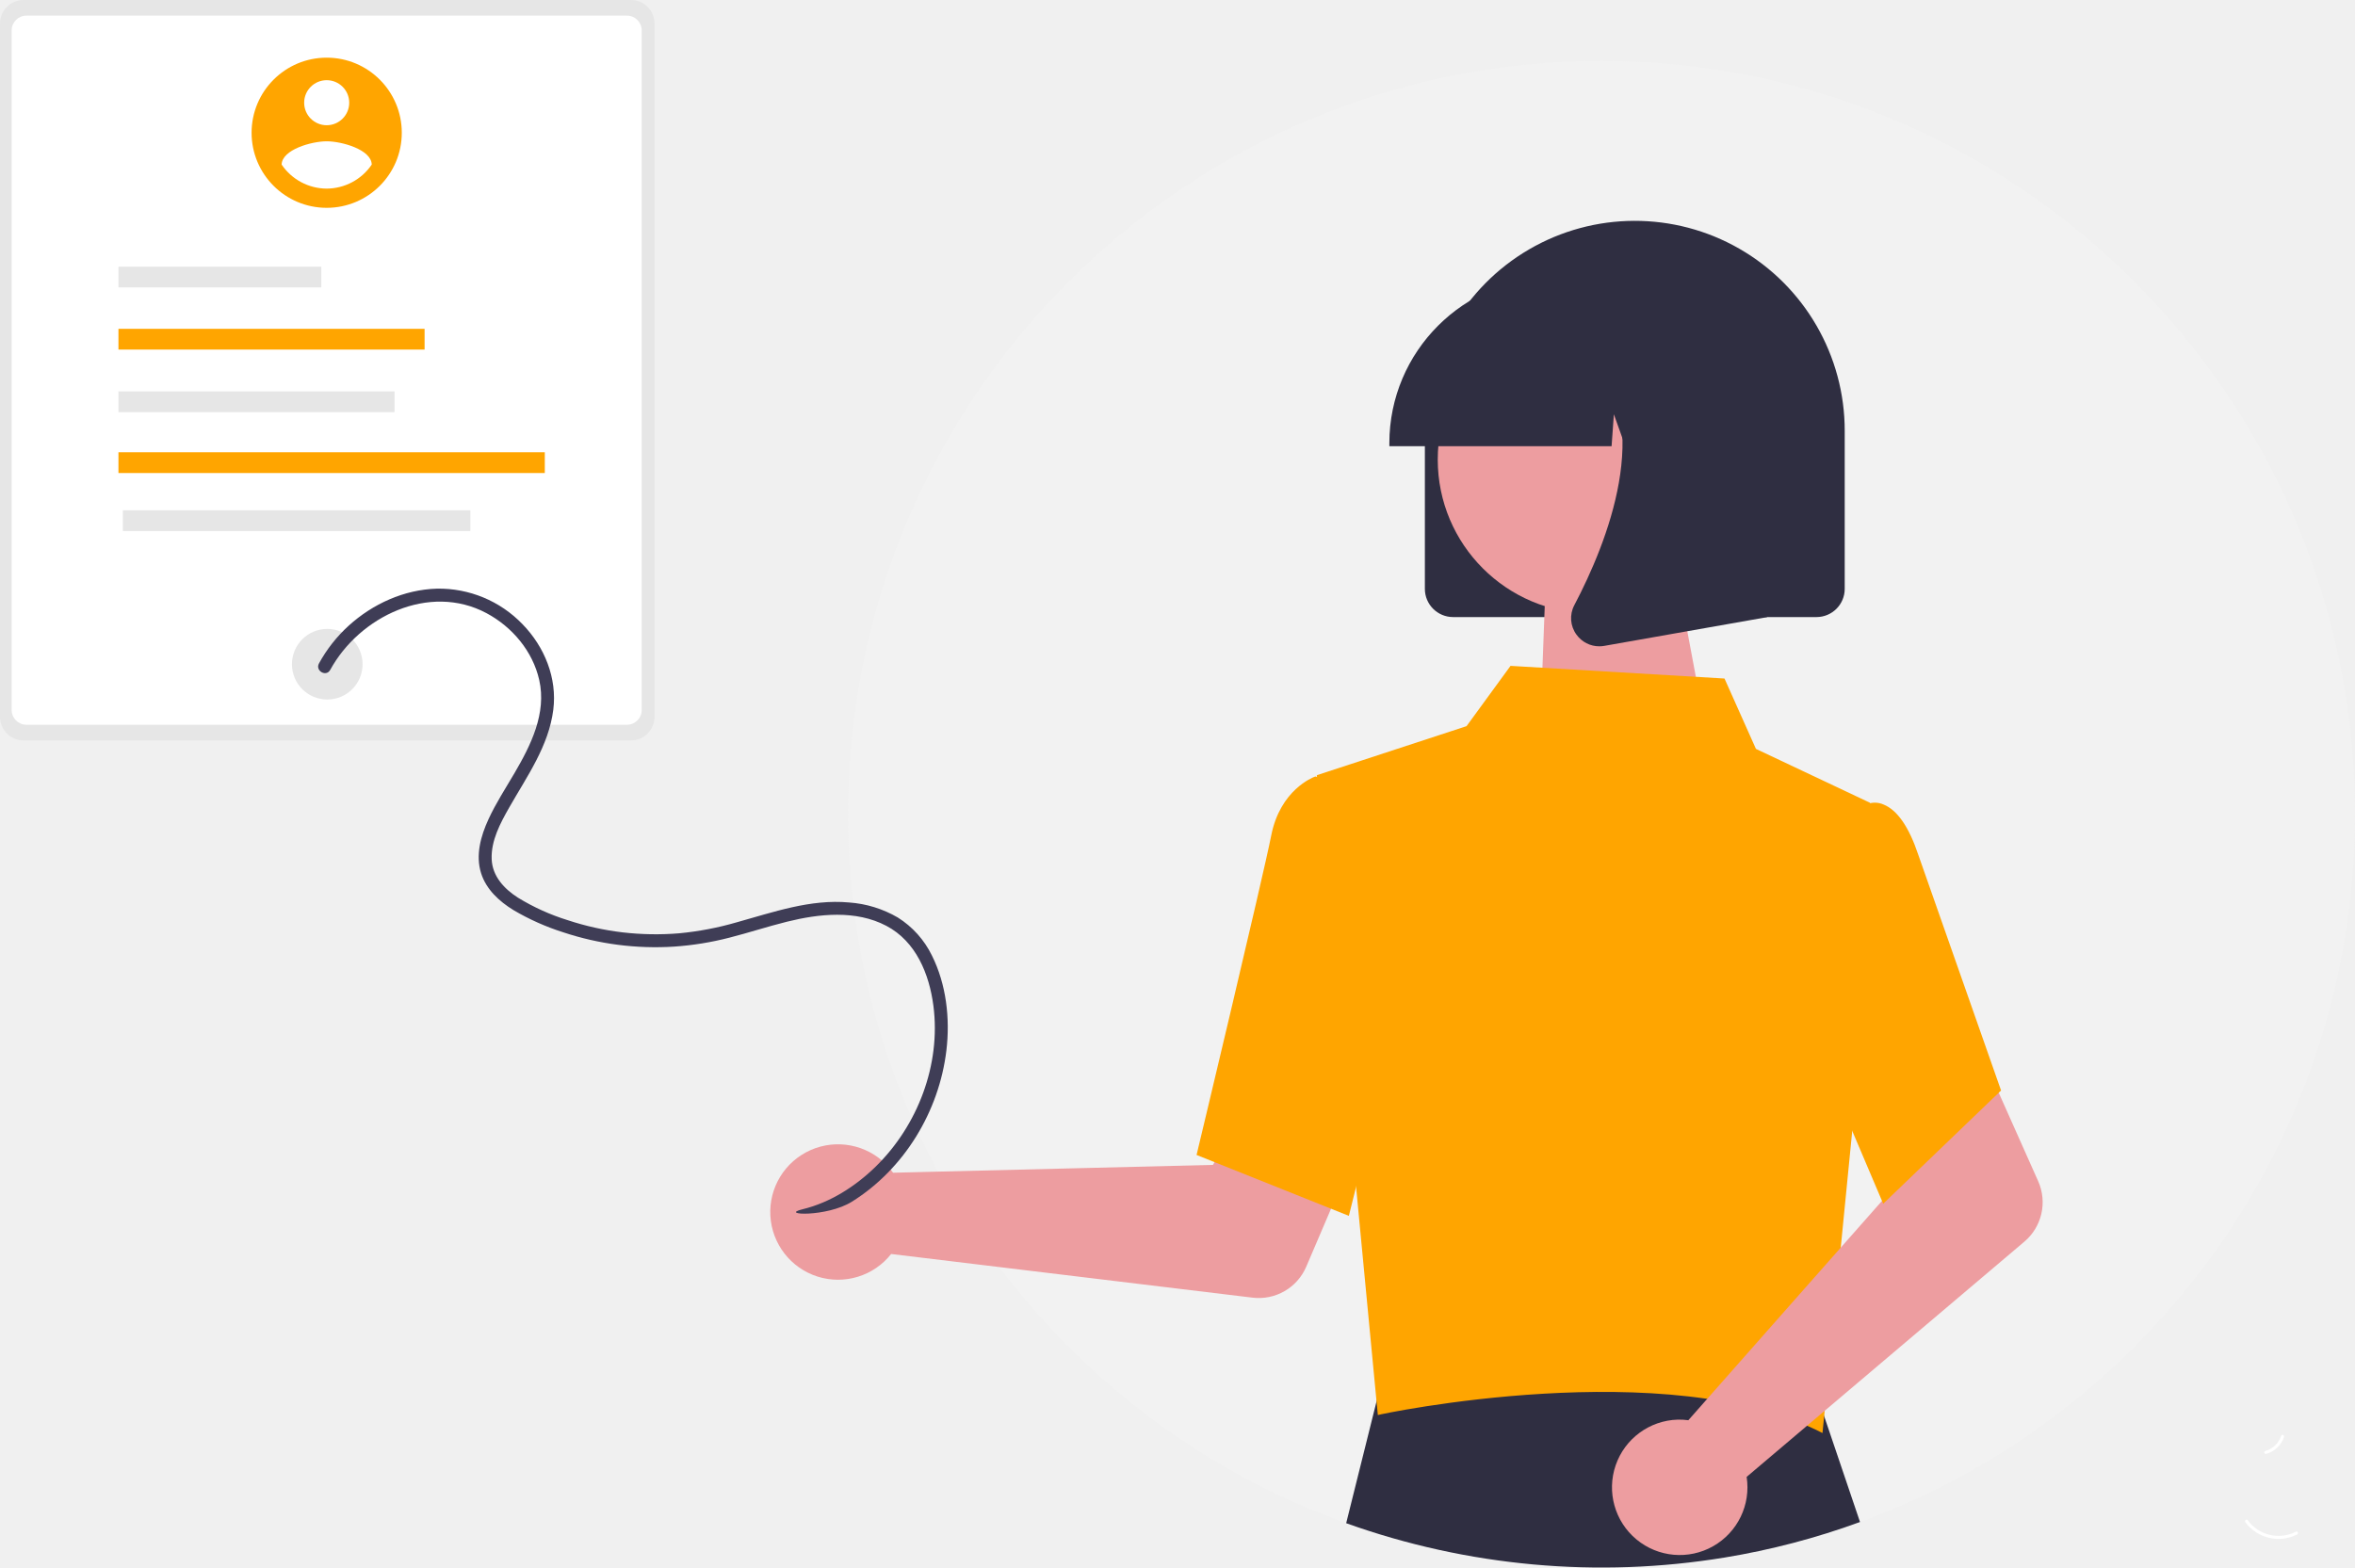
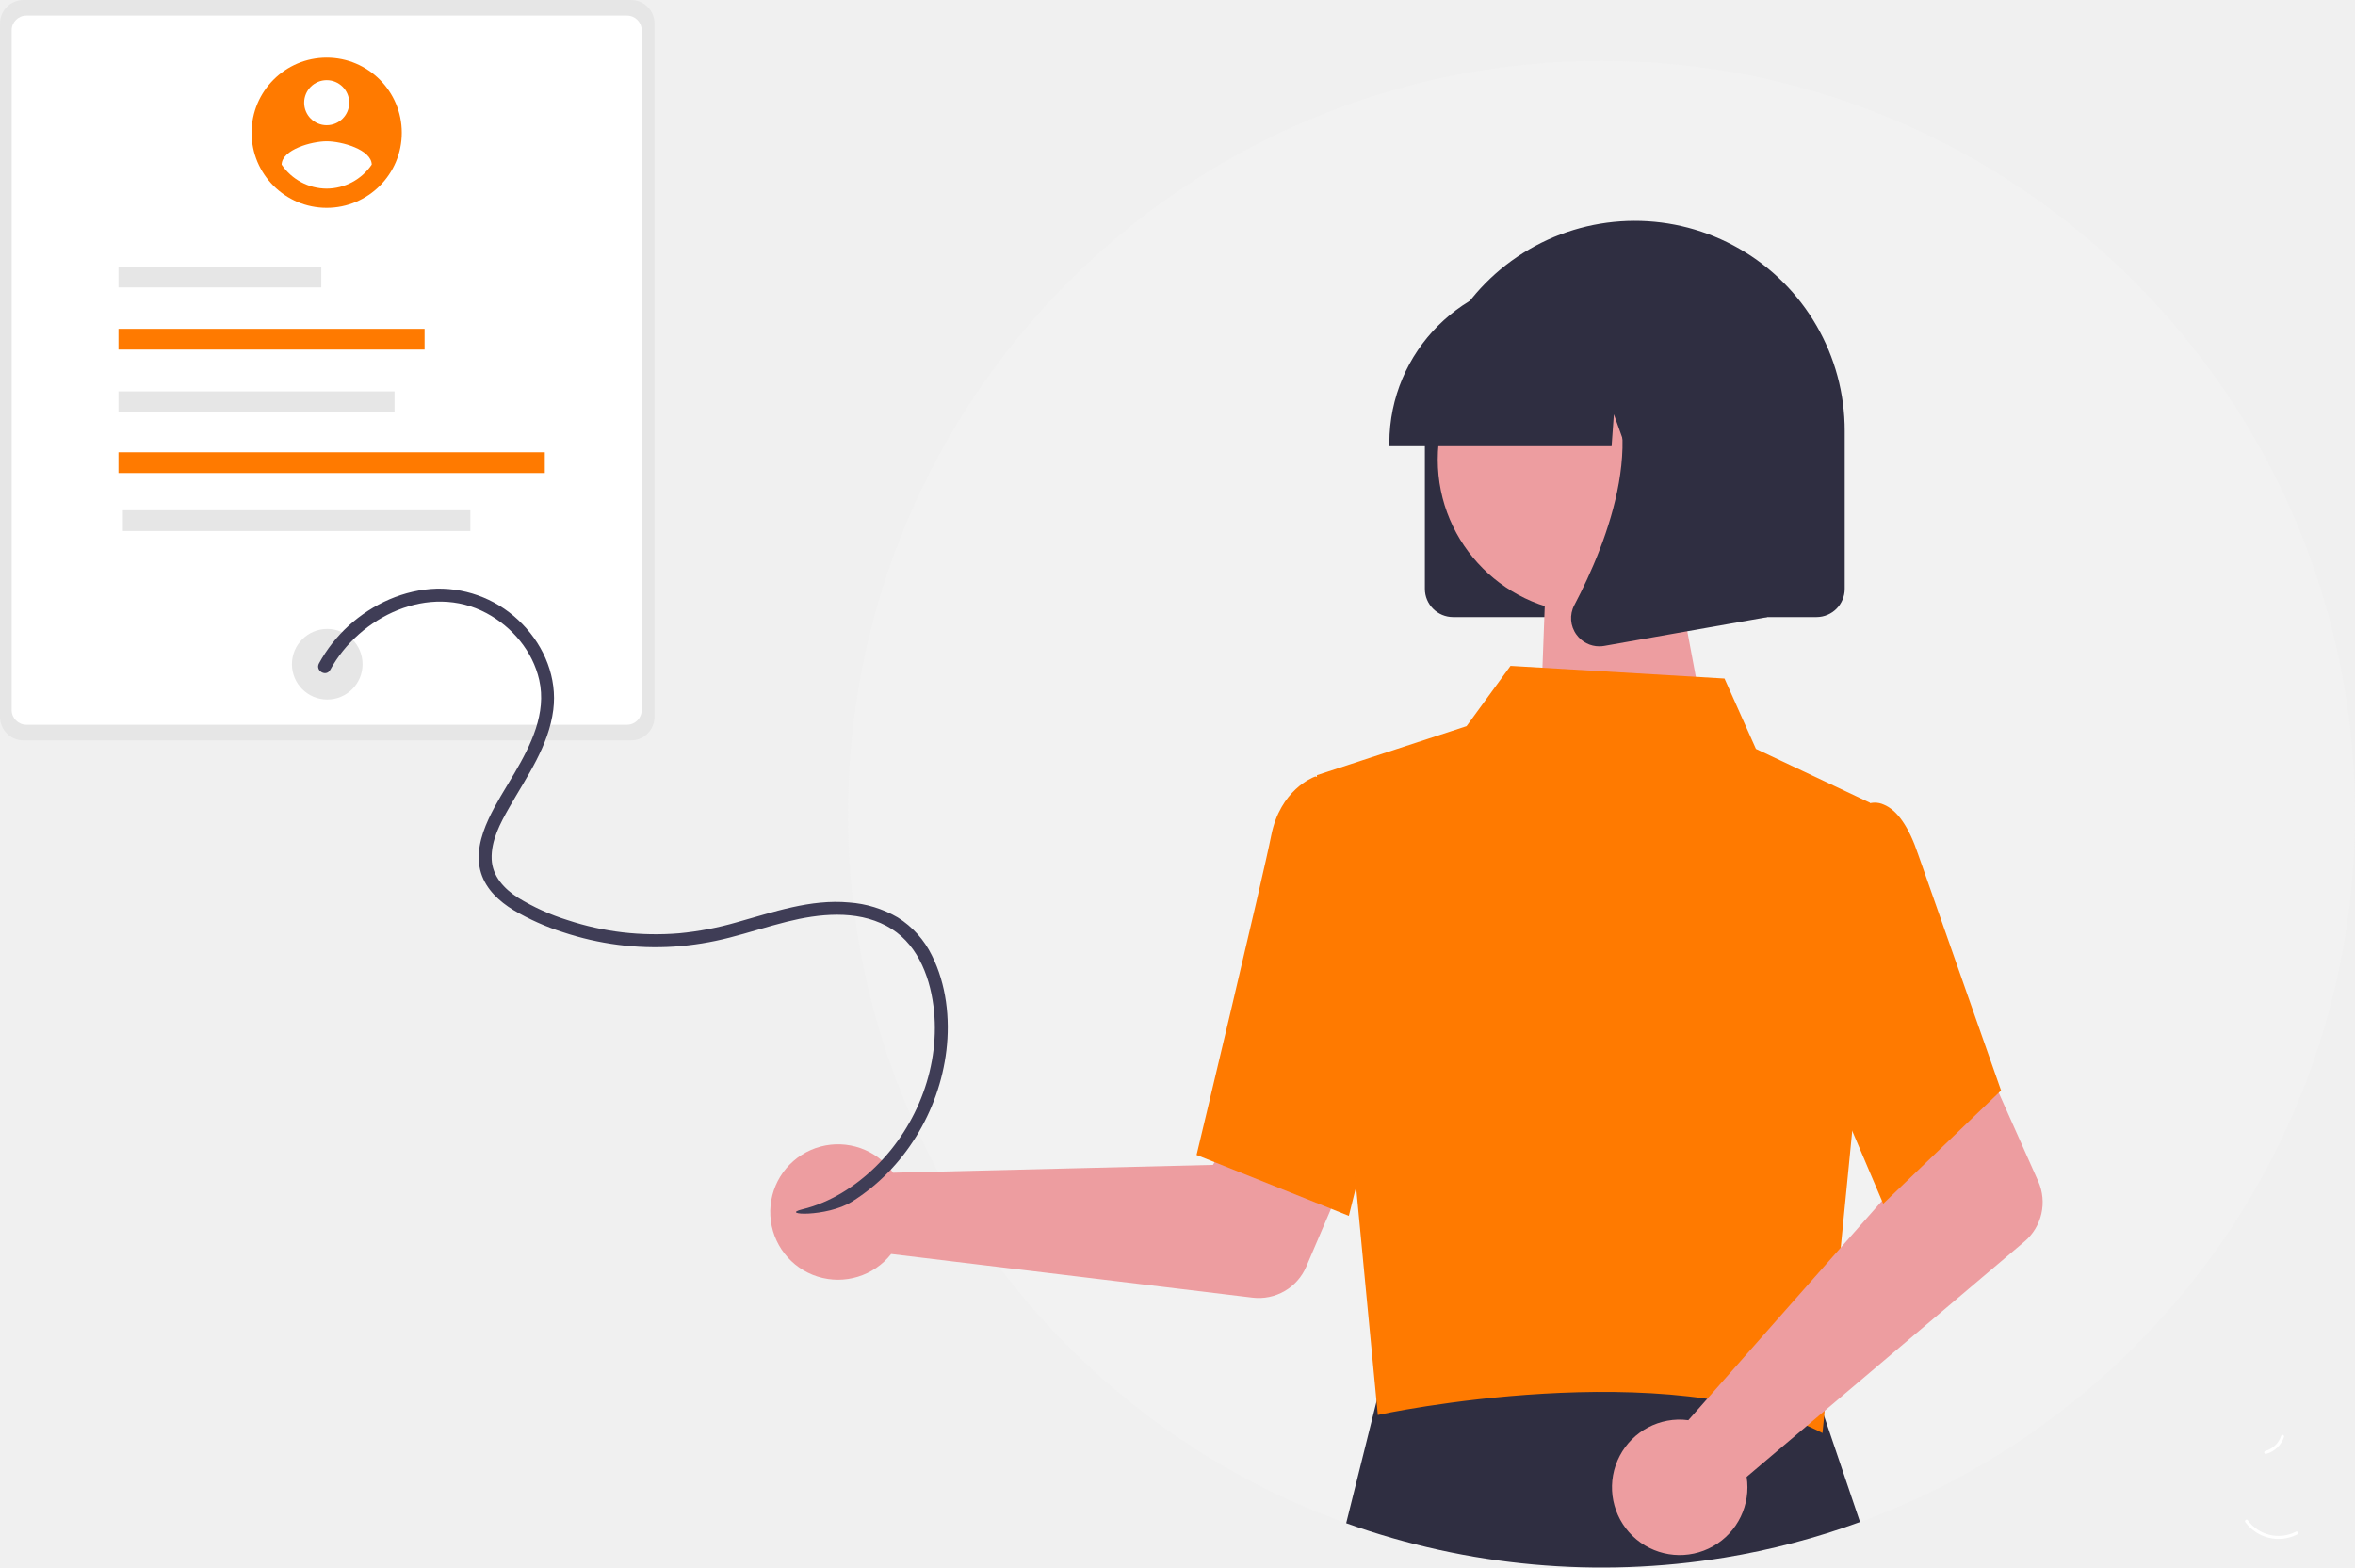
<svg xmlns="http://www.w3.org/2000/svg" width="800.64" height="533.072" viewBox="0 0 800.64 533.072" role="img" artist="Katerina Limpitsouni" source="https://undraw.co/">
  <g transform="translate(-454.467 -212.002)">
    <path d="M482.342,713.12a13.987,13.987,0,0,1-17.617-4.2c-.395-.543.43-1.182.826-.638a12.952,12.952,0,0,0,16.4,3.877c.6-.307.99.66.4.965Z" transform="translate(753.091 20.702)" fill="#fff" />
    <path d="M473.349,676.436a7.917,7.917,0,0,0,5.451-5.169c.208-.639,1.169-.233.963.4a8.872,8.872,0,0,1-6.018,5.732.539.539,0,0,1-.681-.285A.524.524,0,0,1,473.349,676.436Z" transform="translate(751.211 29.008)" fill="#fff" />
    <path d="M977.768,398.345c0,110.6-70.1,204.826-168.279,240.682a253.338,253.338,0,0,1-46.048,12.087A257.9,257.9,0,0,1,634.8,639.431c-98.8-35.561-169.413-130.11-169.367-241.14,0-141.421,114.694-256.114,256.169-256.114A256.149,256.149,0,0,1,977.768,398.345Z" transform="translate(277.338 90.56)" fill="#f2f2f2" />
    <path d="M858.3,767.84a253.333,253.333,0,0,1-46.048,12.087,257.9,257.9,0,0,1-128.643-11.683l11.83-47.469.714-2.849,24.142.093,121.284.435,1.553,4.588Z" transform="translate(228.525 -38.253)" fill="#2f2e41" />
    <rect width="222.518" height="251.787" rx="8" transform="translate(454.467 212.002)" fill="#e6e6e6" />
    <rect width="214.194" height="241.134" rx="5" transform="translate(458.435 217.329)" fill="#fff" />
    <circle cx="12.007" cy="12.007" r="12.007" transform="translate(553.72 425.875)" fill="#e6e6e6" />
    <rect width="68.961" height="7.055" transform="translate(494.737 302.685)" fill="#e6e6e6" />
-     <rect width="104.081" height="7.055" transform="translate(494.737 323.825)" fill="#FFA500" />
+     <rect width="104.081" height="7.055" transform="translate(494.737 323.825)" fill="#FF7A00" />
    <rect width="93.865" height="7.055" transform="translate(494.737 345.098)" fill="#e6e6e6" />
-     <rect width="144.947" height="7.055" transform="translate(494.737 365.809)" fill="#FFA500" />
+     <rect width="144.947" height="7.055" transform="translate(494.737 365.809)" fill="#FF7A00" />
    <rect width="118.129" height="7.055" transform="translate(496.244 385.533)" fill="#e6e6e6" />
    <path d="M470.813,618.97a23.1,23.1,0,0,1,2.322,2.795L581.9,619.1l12.688-23.186,37.494,14.575L613.6,653.722a17.551,17.551,0,0,1-18.242,10.527L472.478,649.4a23.028,23.028,0,1,1-1.669-30.438Z" transform="translate(284.957 -10.956)" fill="#ed9da0" />
-     <path d="M669.854,605.049l-51.772-20.714.22-.921c.222-.932,22.257-93.01,25.183-107.807,3.048-15.416,14.183-19.678,14.656-19.852l.345-.127,20.489,6.237,9,70.7Z" transform="translate(243.186 20.431)" fill="#FFA500" />
+     <path d="M669.854,605.049l-51.772-20.714.22-.921c.222-.932,22.257-93.01,25.183-107.807,3.048-15.416,14.183-19.678,14.656-19.852l.345-.127,20.489,6.237,9,70.7Z" transform="translate(243.186 20.431)" fill="#FF7A00" />
    <path d="M718.072,337.454v-53.26a71.369,71.369,0,1,1,142.736-.473q0,.236,0,.473v53.26a9.6,9.6,0,0,1-9.587,9.587H727.659A9.6,9.6,0,0,1,718.072,337.454Z" transform="translate(220.815 74.807)" fill="#2f2e41" />
    <path d="M2.833,0,47.947.787l8.7,51.234H0Z" transform="matrix(1, -0.017, 0.017, 1, 977.099, 410.416)" fill="#ed9da0" />
    <circle cx="52.324" cy="52.324" r="52.324" transform="translate(943.265 315.958)" fill="#ed9da0" />
-     <path d="M670.758,444.348l50.9-16.681,14.949-20.5,72.749,4.305,10.681,23.925,38.792,18.33-5.962,110.715-10.2,103.614c-52.443-27.156-150.316-6.453-151.173-6.116Z" transform="translate(231.4 31.274)" fill="#FFA500" />
+     <path d="M670.758,444.348l50.9-16.681,14.949-20.5,72.749,4.305,10.681,23.925,38.792,18.33-5.962,110.715-10.2,103.614c-52.443-27.156-150.316-6.453-151.173-6.116Z" transform="translate(231.4 31.274)" fill="#FF7A00" />
    <path d="M696.322,294.05a56.519,56.519,0,0,1,56.456-56.456H763.43a56.519,56.519,0,0,1,56.455,56.456v1.065H797.374l-7.678-21.5-1.536,21.5H776.527l-3.874-10.848-.776,10.848H696.322Z" transform="translate(230.49 68.619)" fill="#2f2e41" />
    <path d="M783.952,365.438a9.445,9.445,0,0,1-.751-10.028c11.288-21.47,27.092-61.143,6.115-85.609l-1.5-1.756h60.9v91.437l-55.325,9.762a9.786,9.786,0,0,1-1.7.15,9.548,9.548,0,0,1-7.737-3.953Z" transform="translate(206.489 62.399)" fill="#2f2e41" />
    <path d="M822.345,701.636a23.065,23.065,0,0,1,3.631.2l72-81.564L889.6,595.209l36.18-17.584,19.139,42.938a17.55,17.55,0,0,1-4.684,20.535L845.8,721.11a23.028,23.028,0,1,1-23.455-19.474Z" transform="translate(202.481 -6.863)" fill="#ed9da0" />
-     <path d="M910.145,603.483l-30.033-70.645,11.714-49.208,12.621-15.945a7.271,7.271,0,0,1,5.841.054c4.658,1.873,8.617,7.615,11.781,17.065l28.147,80.172Z" transform="translate(184.561 17.865)" fill="#FFA500" />
+     <path d="M910.145,603.483l-30.033-70.645,11.714-49.208,12.621-15.945a7.271,7.271,0,0,1,5.841.054c4.658,1.873,8.617,7.615,11.781,17.065l28.147,80.172Z" transform="translate(184.561 17.865)" fill="#FF7A00" />
    <g transform="translate(540 231.612)">
-       <path d="M210.287,123.086a25.532,25.532,0,1,0,25.531,25.532h0a25.532,25.532,0,0,0-25.532-25.532Zm0,7.659a7.659,7.659,0,1,1-7.659,7.659h0A7.659,7.659,0,0,1,210.287,130.745Zm0,36.874a18.6,18.6,0,0,1-15.319-8.175c.123-5.106,10.213-7.917,15.319-7.917s15.2,2.811,15.319,7.917A18.63,18.63,0,0,1,210.287,167.618Z" transform="translate(-184.753 -123.086)" fill="#FFA500" />
+       <path d="M210.287,123.086a25.532,25.532,0,1,0,25.531,25.532h0a25.532,25.532,0,0,0-25.532-25.532Zm0,7.659a7.659,7.659,0,1,1-7.659,7.659h0A7.659,7.659,0,0,1,210.287,130.745Zm0,36.874a18.6,18.6,0,0,1-15.319-8.175c.123-5.106,10.213-7.917,15.319-7.917s15.2,2.811,15.319,7.917A18.63,18.63,0,0,1,210.287,167.618Z" transform="translate(-184.753 -123.086)" fill="#FF7A00" />
    </g>
    <path d="M216.534,384.632c9.925-18.188,33.7-29.707,53.151-19.324,8.755,4.673,15.714,12.938,17.923,22.707,2.564,11.348-2.838,22.169-8.415,31.7-3.027,5.175-6.343,10.245-8.848,15.7-2.594,5.653-4.448,12.186-2.495,18.335,1.758,5.54,6.166,9.569,10.993,12.531a81.912,81.912,0,0,0,16.892,7.545,99.428,99.428,0,0,0,37.712,4.879,103.137,103.137,0,0,0,18.8-3.038c6.551-1.67,12.979-3.787,19.54-5.42,10.955-2.721,23.446-4.074,33.834,1.392,10.092,5.312,14.609,16.422,16.005,27.229,2.58,19.957-5.333,40.668-19.62,54.643-6.855,6.705-15.48,12.245-24.875,14.511-8.2,1.978,8.219,2.778,16.78-2.572,17.809-11.129,29.65-30.7,32.128-51.451,1.291-10.812-.023-22.459-4.926-32.273A31.594,31.594,0,0,0,409.5,468.795a38.179,38.179,0,0,0-16.537-5.1c-13.147-1.211-25.778,3.3-38.249,6.756a106.064,106.064,0,0,1-19.5,3.723,97.406,97.406,0,0,1-19.244-.313,94.761,94.761,0,0,1-18.647-4.138,74.637,74.637,0,0,1-16.926-7.652c-4.677-2.991-8.722-7.274-8.952-13.111-.25-6.329,2.942-12.25,5.977-17.586,6-10.541,13.4-20.852,14.968-33.192,1.37-10.795-2.974-21.434-10.475-29.133a39.387,39.387,0,0,0-29.107-12.075c-11.129.319-21.784,5.158-29.97,12.591a49.339,49.339,0,0,0-10.108,12.84c-1.356,2.484,2.438,4.7,3.795,2.218Z" transform="translate(350.18 55.21)" fill="#3f3d56" />
  </g>
</svg>
